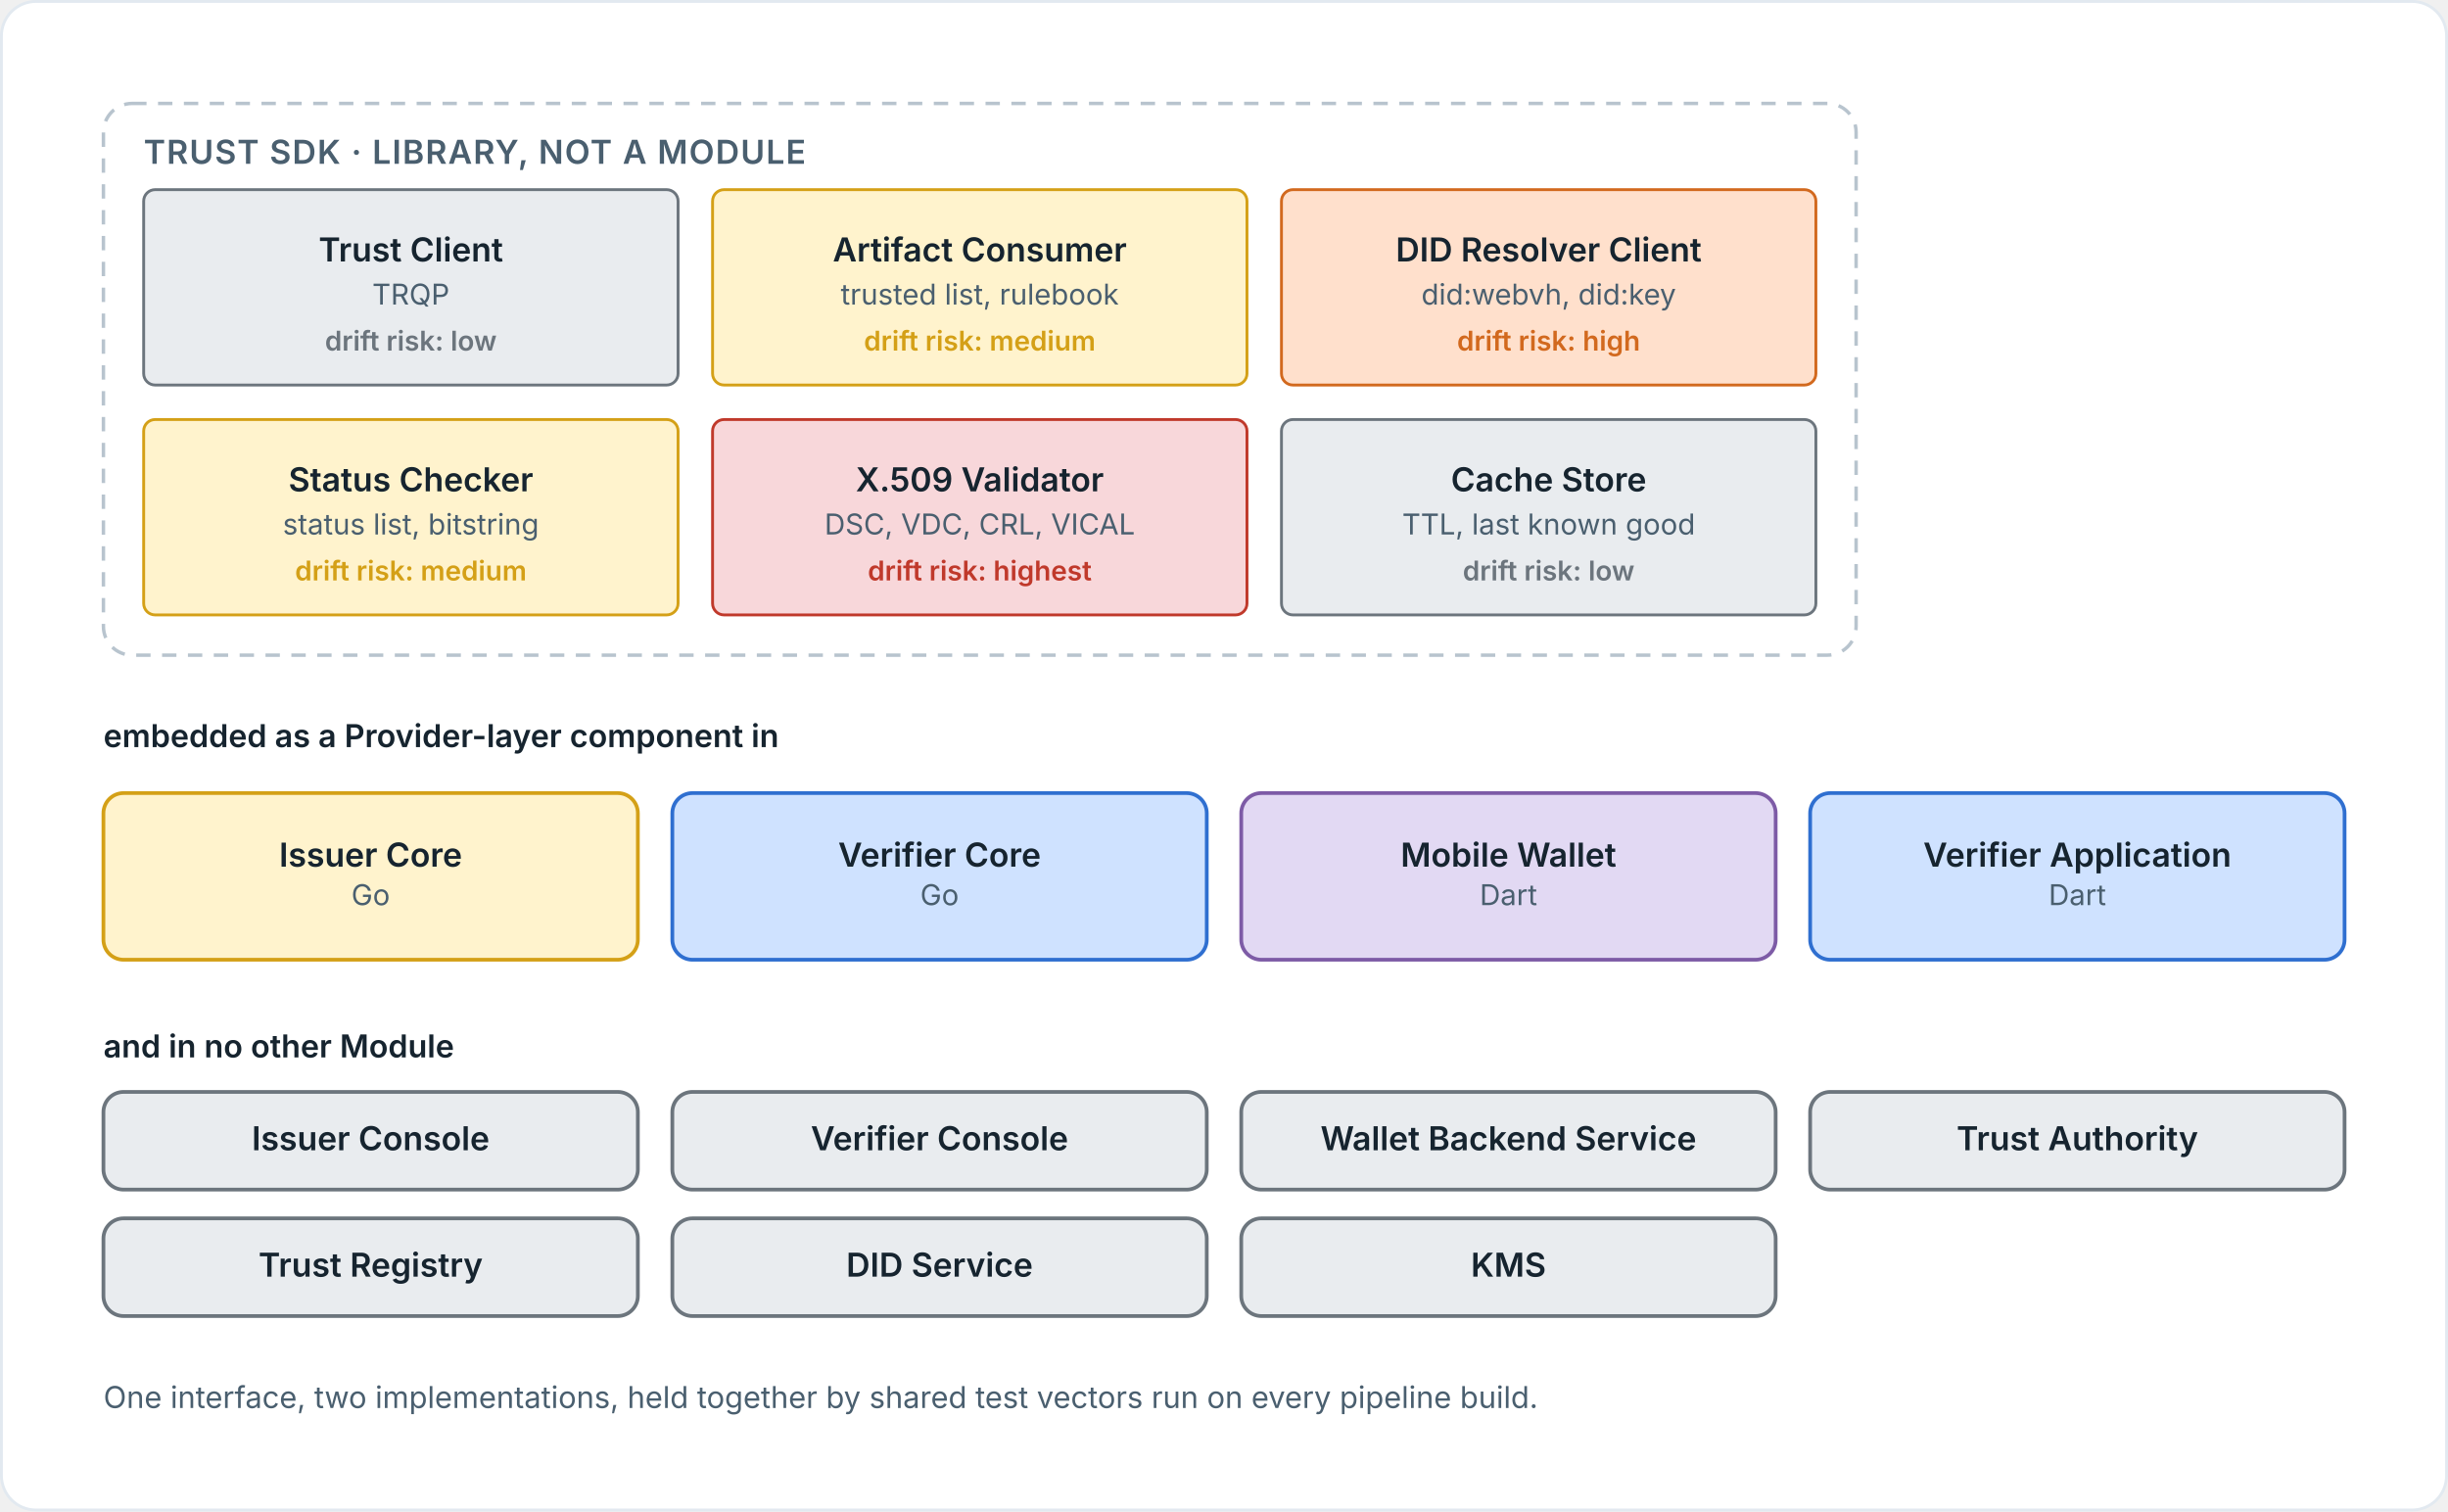
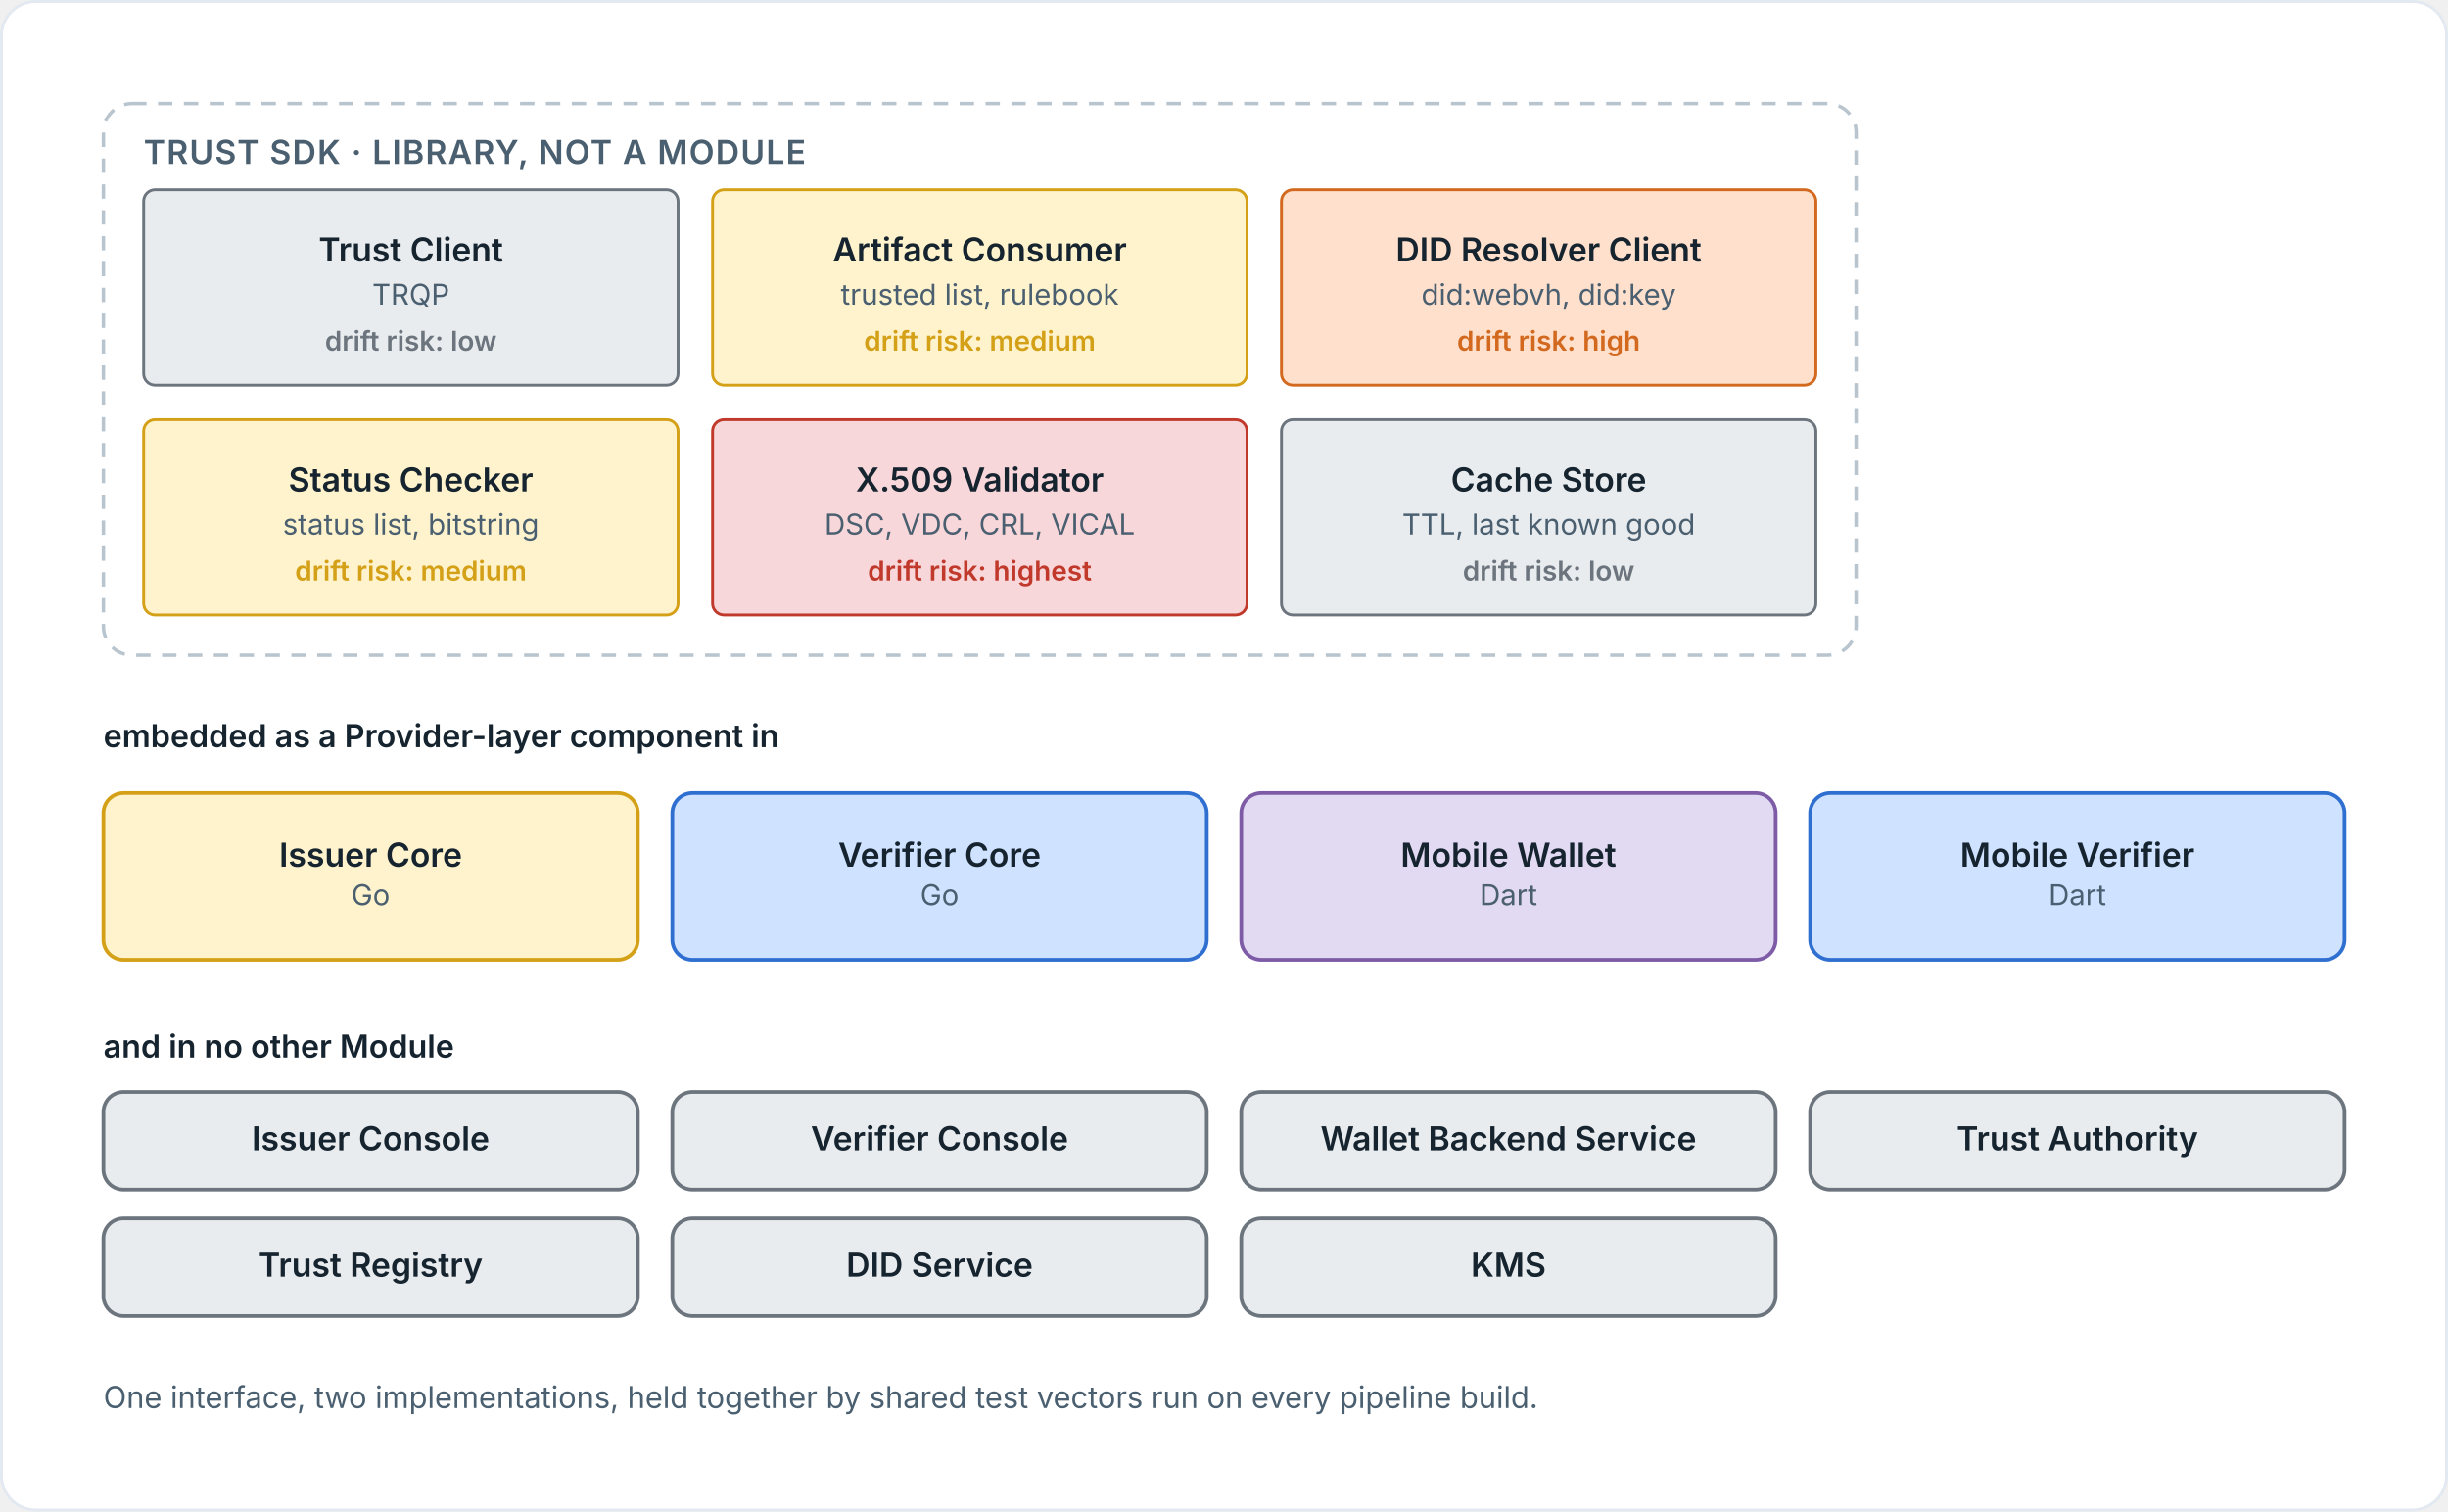
<svg xmlns="http://www.w3.org/2000/svg" viewBox="0 0 852 526" width="852" height="526" role="img" aria-labelledby="t d">
  <defs>
    <marker id="arrow" viewBox="0 0 10 10" refX="9" refY="5" markerWidth="7" markerHeight="7" orient="auto-start-reverse">
      <path d="M0,1 L9,5 L0,9 z" fill="#5c7180" />
    </marker>
  </defs>
  <rect x="0.5" y="0.5" width="851" height="525" rx="12" fill="#ffffff" stroke="#e2e9f0" />
  <g transform="translate(36,36)">
    <rect x="0" y="0" width="610" height="192" rx="10" fill="none" stroke="#b8c4ce" stroke-width="1.2" stroke-dasharray="5 4" />
    <text x="14" y="21" font-family="Inter, -apple-system, BlinkMacSystemFont, 'Segoe UI', sans-serif" font-size="11.5" font-weight="600" letter-spacing="0.4" fill="#4a5f6f">TRUST SDK  ·  LIBRARY, NOT A MODULE</text>
    <rect x="14" y="30" width="186" height="68" rx="4" fill="#e9ecef" stroke="#6c757d" stroke-width="1" />
    <text x="107.0" y="55" text-anchor="middle" font-family="Inter, -apple-system, BlinkMacSystemFont, 'Segoe UI', sans-serif" font-size="11.5" font-weight="600" fill="#16242f">Trust Client</text>
    <text x="107.0" y="70" text-anchor="middle" font-family="Inter, -apple-system, BlinkMacSystemFont, 'Segoe UI', sans-serif" font-size="10" font-weight="400" fill="#4a5f6f">TRQP</text>
    <text x="107.0" y="86" text-anchor="middle" font-family="Inter, -apple-system, BlinkMacSystemFont, 'Segoe UI', sans-serif" font-size="9.5" font-weight="600" fill="#6c757d">drift risk: low</text>
    <rect x="212" y="30" width="186" height="68" rx="4" fill="#fff3cd" stroke="#d4a017" stroke-width="1" />
    <text x="305.0" y="55" text-anchor="middle" font-family="Inter, -apple-system, BlinkMacSystemFont, 'Segoe UI', sans-serif" font-size="11.5" font-weight="600" fill="#16242f">Artifact Consumer</text>
    <text x="305.0" y="70" text-anchor="middle" font-family="Inter, -apple-system, BlinkMacSystemFont, 'Segoe UI', sans-serif" font-size="10" font-weight="400" fill="#4a5f6f">trusted list, rulebook</text>
    <text x="305.0" y="86" text-anchor="middle" font-family="Inter, -apple-system, BlinkMacSystemFont, 'Segoe UI', sans-serif" font-size="9.5" font-weight="600" fill="#d4a017">drift risk: medium</text>
    <rect x="410" y="30" width="186" height="68" rx="4" fill="#ffe0cc" stroke="#d2691e" stroke-width="1" />
    <text x="503.0" y="55" text-anchor="middle" font-family="Inter, -apple-system, BlinkMacSystemFont, 'Segoe UI', sans-serif" font-size="11.5" font-weight="600" fill="#16242f">DID Resolver Client</text>
    <text x="503.0" y="70" text-anchor="middle" font-family="Inter, -apple-system, BlinkMacSystemFont, 'Segoe UI', sans-serif" font-size="10" font-weight="400" fill="#4a5f6f">did:webvh, did:key</text>
    <text x="503.0" y="86" text-anchor="middle" font-family="Inter, -apple-system, BlinkMacSystemFont, 'Segoe UI', sans-serif" font-size="9.5" font-weight="600" fill="#d2691e">drift risk: high</text>
    <rect x="14" y="110" width="186" height="68" rx="4" fill="#fff3cd" stroke="#d4a017" stroke-width="1" />
    <text x="107.0" y="135" text-anchor="middle" font-family="Inter, -apple-system, BlinkMacSystemFont, 'Segoe UI', sans-serif" font-size="11.5" font-weight="600" fill="#16242f">Status Checker</text>
    <text x="107.0" y="150" text-anchor="middle" font-family="Inter, -apple-system, BlinkMacSystemFont, 'Segoe UI', sans-serif" font-size="10" font-weight="400" fill="#4a5f6f">status list, bitstring</text>
    <text x="107.0" y="166" text-anchor="middle" font-family="Inter, -apple-system, BlinkMacSystemFont, 'Segoe UI', sans-serif" font-size="9.5" font-weight="600" fill="#d4a017">drift risk: medium</text>
    <rect x="212" y="110" width="186" height="68" rx="4" fill="#f8d7da" stroke="#c0392b" stroke-width="1" />
    <text x="305.0" y="135" text-anchor="middle" font-family="Inter, -apple-system, BlinkMacSystemFont, 'Segoe UI', sans-serif" font-size="11.5" font-weight="600" fill="#16242f">X.509 Validator</text>
    <text x="305.0" y="150" text-anchor="middle" font-family="Inter, -apple-system, BlinkMacSystemFont, 'Segoe UI', sans-serif" font-size="10" font-weight="400" fill="#4a5f6f">DSC, VDC, CRL, VICAL</text>
    <text x="305.0" y="166" text-anchor="middle" font-family="Inter, -apple-system, BlinkMacSystemFont, 'Segoe UI', sans-serif" font-size="9.5" font-weight="600" fill="#c0392b">drift risk: highest</text>
    <rect x="410" y="110" width="186" height="68" rx="4" fill="#e9ecef" stroke="#6c757d" stroke-width="1" />
    <text x="503.0" y="135" text-anchor="middle" font-family="Inter, -apple-system, BlinkMacSystemFont, 'Segoe UI', sans-serif" font-size="11.5" font-weight="600" fill="#16242f">Cache Store</text>
    <text x="503.0" y="150" text-anchor="middle" font-family="Inter, -apple-system, BlinkMacSystemFont, 'Segoe UI', sans-serif" font-size="10" font-weight="400" fill="#4a5f6f">TTL, last known good</text>
    <text x="503.0" y="166" text-anchor="middle" font-family="Inter, -apple-system, BlinkMacSystemFont, 'Segoe UI', sans-serif" font-size="9.5" font-weight="600" fill="#6c757d">drift risk: low</text>
    <text x="0" y="224" text-anchor="start" font-family="Inter, -apple-system, BlinkMacSystemFont, 'Segoe UI', sans-serif" font-size="11" font-weight="600" fill="#16242f">embedded as a Provider-layer component in</text>
    <rect x="0" y="240" width="186" height="58" rx="7" fill="#fff3cd" stroke="#d4a017" stroke-width="1.3" />
    <text x="93.0" y="265.6" text-anchor="middle" font-family="Inter, -apple-system, BlinkMacSystemFont, 'Segoe UI', sans-serif" font-size="11.5" font-weight="600" fill="#16242f">Issuer Core</text>
    <text x="93.0" y="279.0" text-anchor="middle" font-family="Inter, -apple-system, BlinkMacSystemFont, 'Segoe UI', sans-serif" font-size="10" font-weight="400" fill="#4a5f6f">Go</text>
    <rect x="198" y="240" width="186" height="58" rx="7" fill="#cfe2ff" stroke="#2f6fd0" stroke-width="1.3" />
    <text x="291.0" y="265.6" text-anchor="middle" font-family="Inter, -apple-system, BlinkMacSystemFont, 'Segoe UI', sans-serif" font-size="11.5" font-weight="600" fill="#16242f">Verifier Core</text>
    <text x="291.0" y="279.0" text-anchor="middle" font-family="Inter, -apple-system, BlinkMacSystemFont, 'Segoe UI', sans-serif" font-size="10" font-weight="400" fill="#4a5f6f">Go</text>
    <rect x="396" y="240" width="186" height="58" rx="7" fill="#e2d9f3" stroke="#7d5ba6" stroke-width="1.3" />
    <text x="489.0" y="265.6" text-anchor="middle" font-family="Inter, -apple-system, BlinkMacSystemFont, 'Segoe UI', sans-serif" font-size="11.5" font-weight="600" fill="#16242f">Mobile Wallet</text>
    <text x="489.0" y="279.0" text-anchor="middle" font-family="Inter, -apple-system, BlinkMacSystemFont, 'Segoe UI', sans-serif" font-size="10" font-weight="400" fill="#4a5f6f">Dart</text>
    <rect x="594" y="240" width="186" height="58" rx="7" fill="#cfe2ff" stroke="#2f6fd0" stroke-width="1.3" />
-     <text x="687.0" y="265.6" text-anchor="middle" font-family="Inter, -apple-system, BlinkMacSystemFont, 'Segoe UI', sans-serif" font-size="11.5" font-weight="600" fill="#16242f">Verifier Application</text>
+     <text x="687.0" y="265.6" text-anchor="middle" font-family="Inter, -apple-system, BlinkMacSystemFont, 'Segoe UI', sans-serif" font-size="11.5" font-weight="600" fill="#16242f">Mobile Verifier</text>
    <text x="687.0" y="279.0" text-anchor="middle" font-family="Inter, -apple-system, BlinkMacSystemFont, 'Segoe UI', sans-serif" font-size="10" font-weight="400" fill="#4a5f6f">Dart</text>
    <text x="0" y="332" text-anchor="start" font-family="Inter, -apple-system, BlinkMacSystemFont, 'Segoe UI', sans-serif" font-size="11" font-weight="600" fill="#16242f">and in no other Module</text>
    <rect x="0" y="344" width="186" height="34" rx="7" fill="#e9ecef" stroke="#6c757d" stroke-width="1.3" />
    <text x="93.0" y="364.3" text-anchor="middle" font-family="Inter, -apple-system, BlinkMacSystemFont, 'Segoe UI', sans-serif" font-size="11.5" font-weight="600" fill="#16242f">Issuer Console</text>
    <rect x="198" y="344" width="186" height="34" rx="7" fill="#e9ecef" stroke="#6c757d" stroke-width="1.3" />
    <text x="291.0" y="364.3" text-anchor="middle" font-family="Inter, -apple-system, BlinkMacSystemFont, 'Segoe UI', sans-serif" font-size="11.5" font-weight="600" fill="#16242f">Verifier Console</text>
    <rect x="396" y="344" width="186" height="34" rx="7" fill="#e9ecef" stroke="#6c757d" stroke-width="1.3" />
    <text x="489.0" y="364.3" text-anchor="middle" font-family="Inter, -apple-system, BlinkMacSystemFont, 'Segoe UI', sans-serif" font-size="11.5" font-weight="600" fill="#16242f">Wallet Backend Service</text>
    <rect x="594" y="344" width="186" height="34" rx="7" fill="#e9ecef" stroke="#6c757d" stroke-width="1.3" />
    <text x="687.0" y="364.3" text-anchor="middle" font-family="Inter, -apple-system, BlinkMacSystemFont, 'Segoe UI', sans-serif" font-size="11.5" font-weight="600" fill="#16242f">Trust Authority</text>
    <rect x="0" y="388" width="186" height="34" rx="7" fill="#e9ecef" stroke="#6c757d" stroke-width="1.3" />
    <text x="93.0" y="408.3" text-anchor="middle" font-family="Inter, -apple-system, BlinkMacSystemFont, 'Segoe UI', sans-serif" font-size="11.5" font-weight="600" fill="#16242f">Trust Registry</text>
    <rect x="198" y="388" width="186" height="34" rx="7" fill="#e9ecef" stroke="#6c757d" stroke-width="1.3" />
    <text x="291.0" y="408.3" text-anchor="middle" font-family="Inter, -apple-system, BlinkMacSystemFont, 'Segoe UI', sans-serif" font-size="11.5" font-weight="600" fill="#16242f">DID Service</text>
    <rect x="396" y="388" width="186" height="34" rx="7" fill="#e9ecef" stroke="#6c757d" stroke-width="1.3" />
    <text x="489.0" y="408.3" text-anchor="middle" font-family="Inter, -apple-system, BlinkMacSystemFont, 'Segoe UI', sans-serif" font-size="11.5" font-weight="600" fill="#16242f">KMS</text>
    <text x="0" y="454" text-anchor="start" font-family="Inter, -apple-system, BlinkMacSystemFont, 'Segoe UI', sans-serif" font-size="10.5" font-weight="400" fill="#4a5f6f">One interface, two implementations, held together by shared test vectors run on every pipeline build.</text>
  </g>
</svg>
